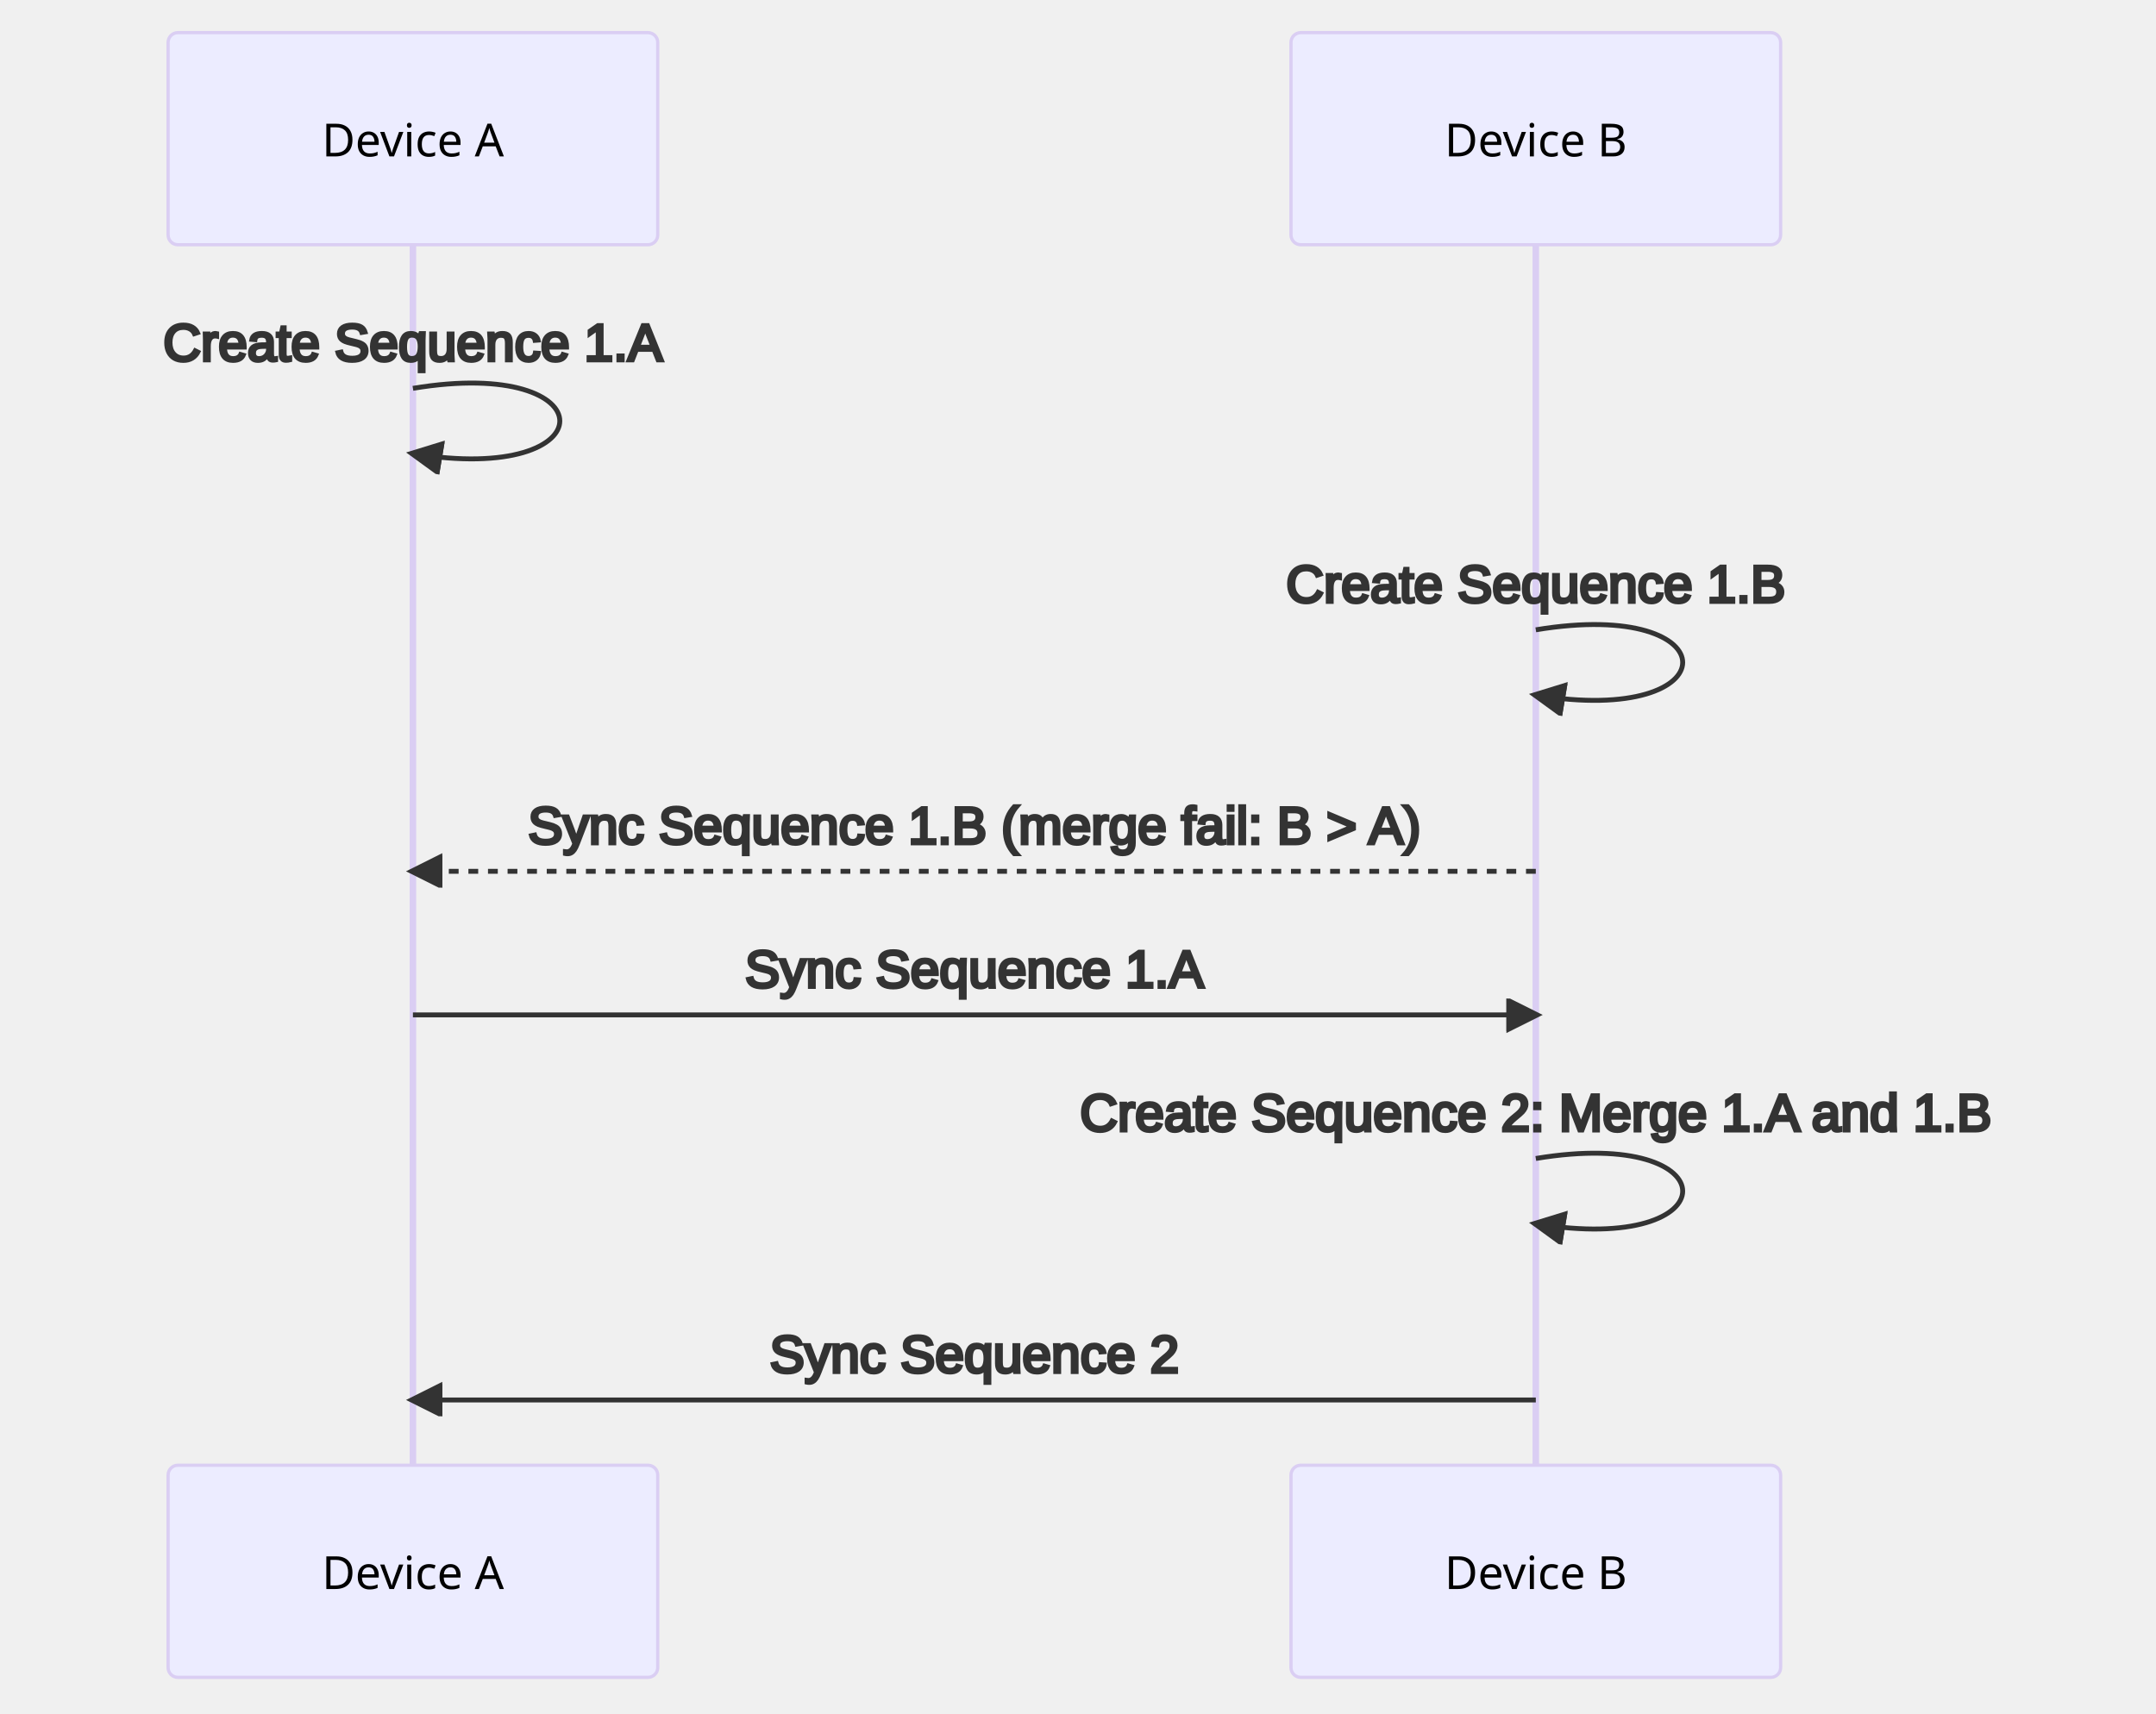
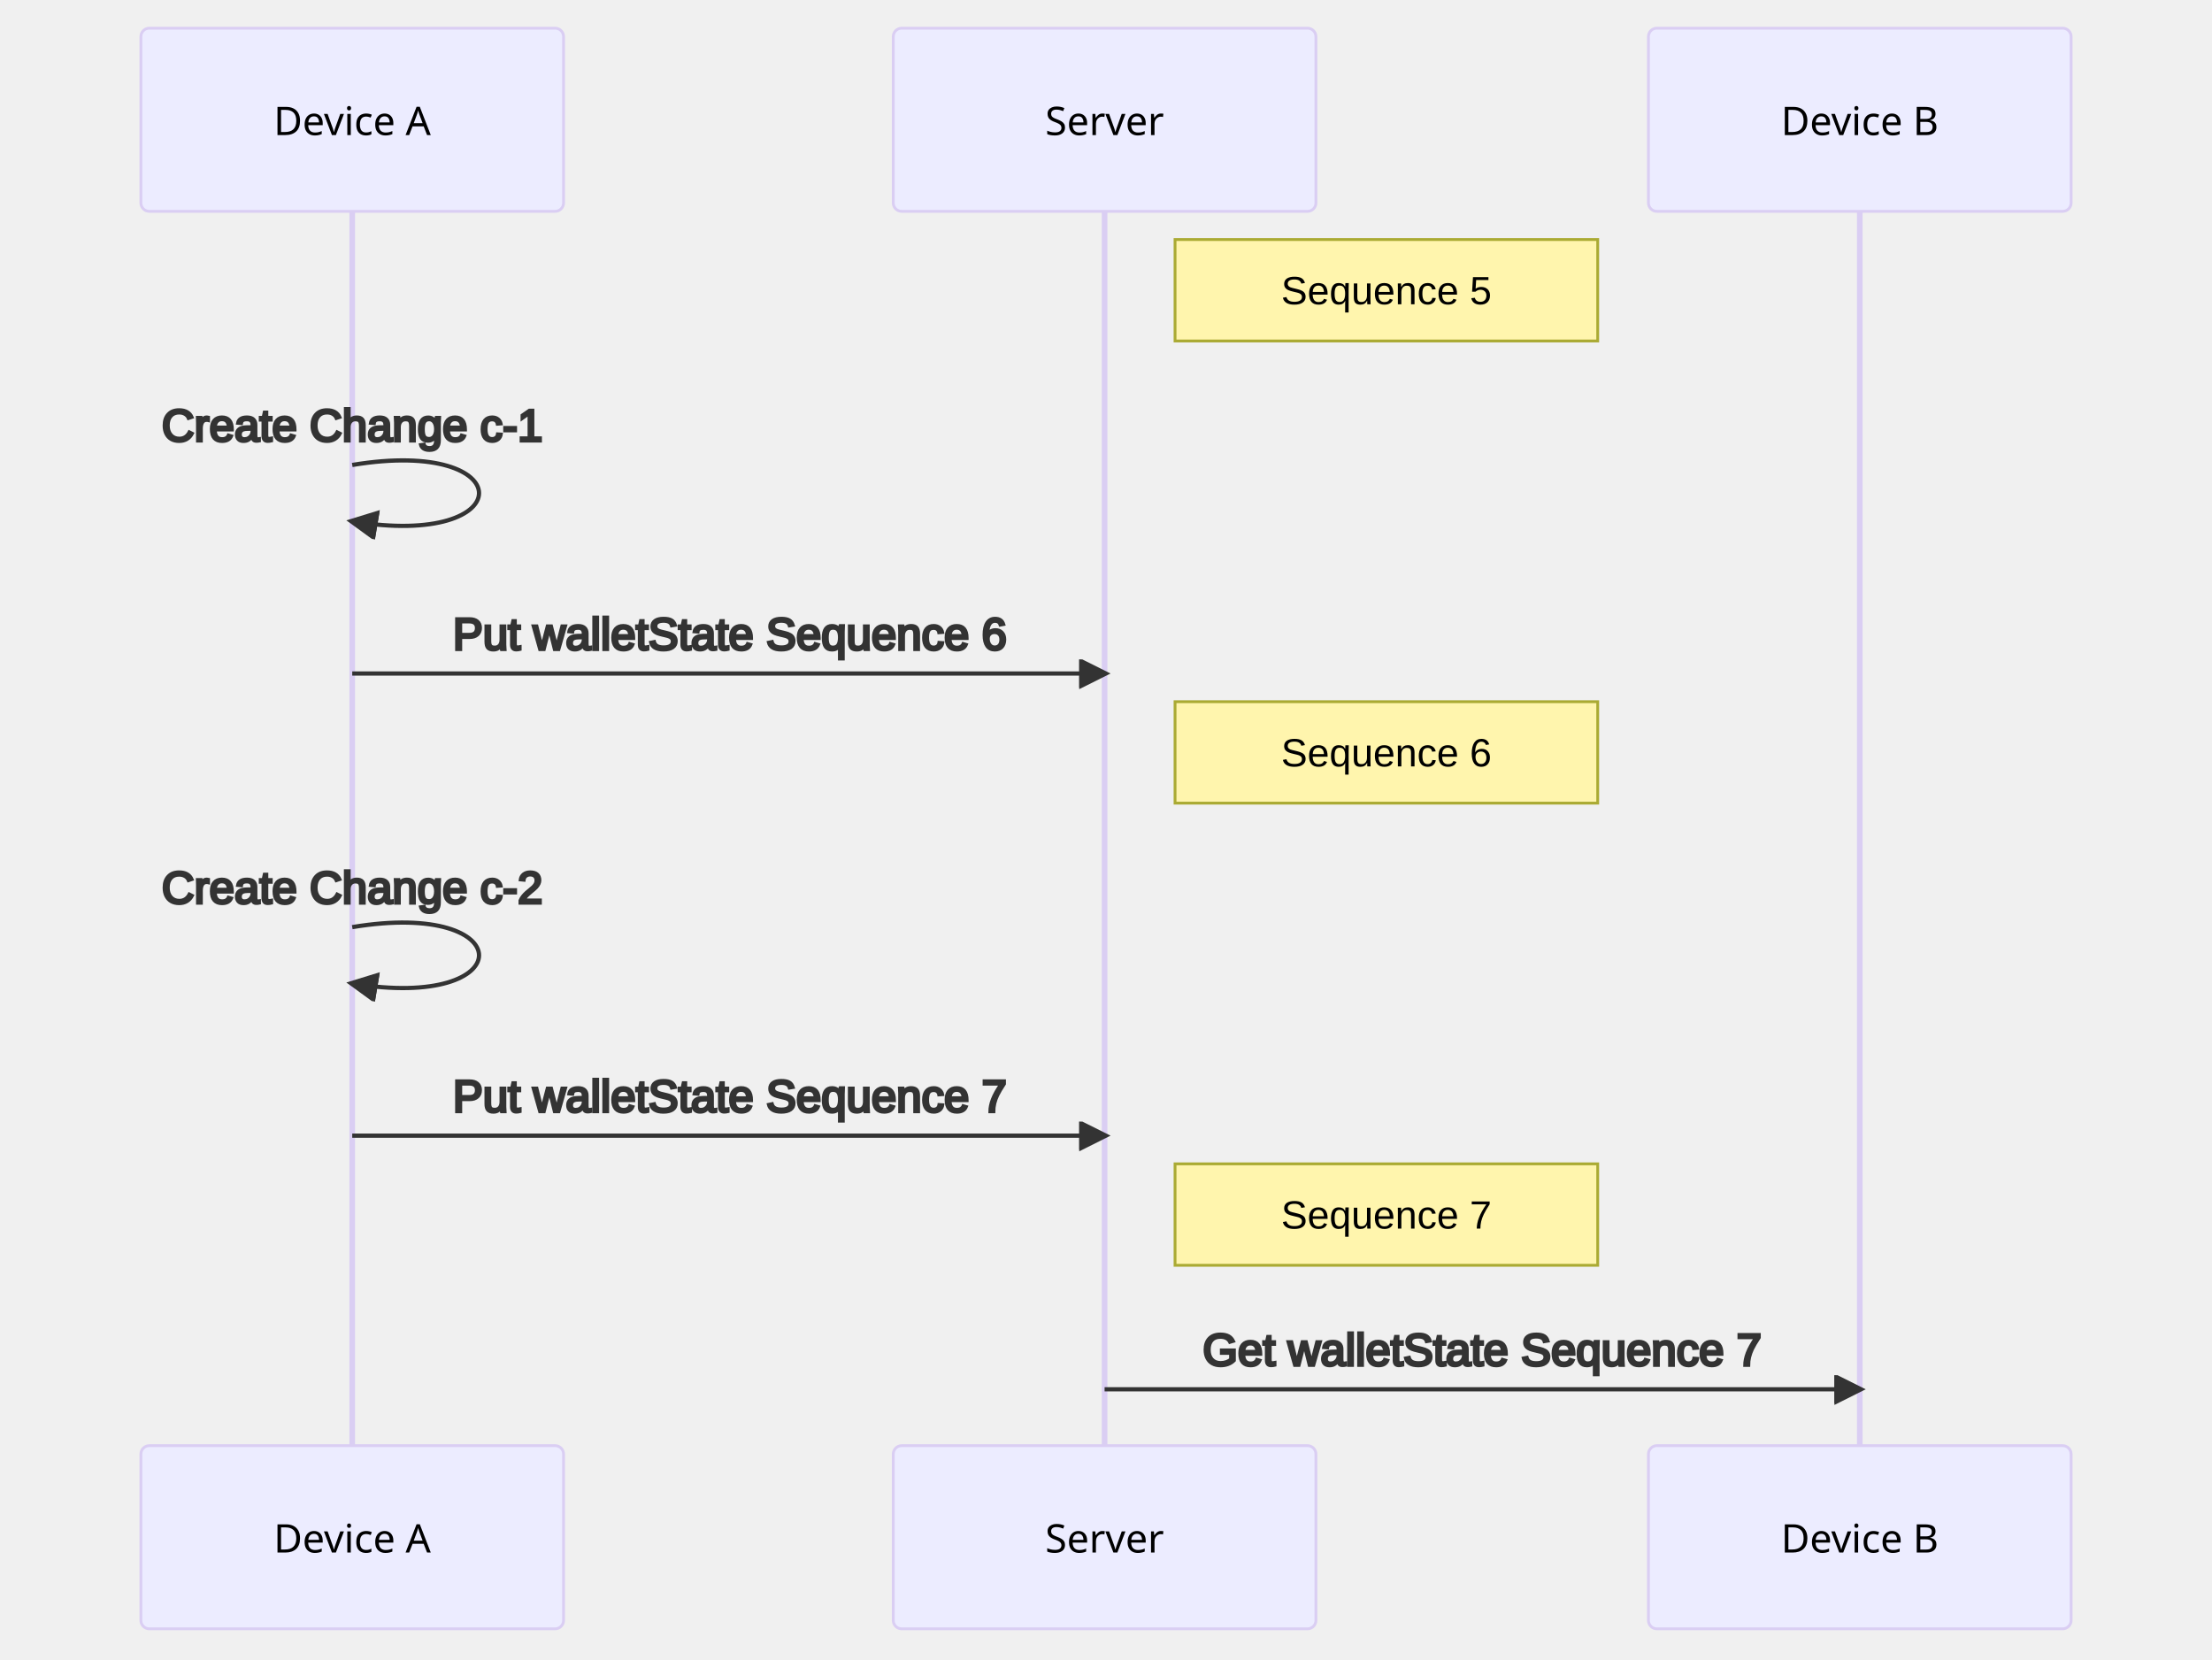
- <svg xmlns="http://www.w3.org/2000/svg" id="mermaid-1637767835706" width="100%" height="525" style="max-width: 660.5px;" viewBox="-51.5 -10 660.5 525">
-   <style>#mermaid-1637767835706 {font-family:"trebuchet ms",verdana,arial,sans-serif;font-size:16px;fill:#333;}#mermaid-1637767835706 .error-icon{fill:#552222;}#mermaid-1637767835706 .error-text{fill:#552222;stroke:#552222;}#mermaid-1637767835706 .edge-thickness-normal{stroke-width:2px;}#mermaid-1637767835706 .edge-thickness-thick{stroke-width:3.5px;}#mermaid-1637767835706 .edge-pattern-solid{stroke-dasharray:0;}#mermaid-1637767835706 .edge-pattern-dashed{stroke-dasharray:3;}#mermaid-1637767835706 .edge-pattern-dotted{stroke-dasharray:2;}#mermaid-1637767835706 .marker{fill:#333333;stroke:#333333;}#mermaid-1637767835706 .marker.cross{stroke:#333333;}#mermaid-1637767835706 svg{font-family:"trebuchet ms",verdana,arial,sans-serif;font-size:16px;}#mermaid-1637767835706 .actor{stroke:hsl(259.626, 59.777%, 87.902%);fill:#ECECFF;}#mermaid-1637767835706 text.actor&gt;tspan{fill:black;stroke:none;}#mermaid-1637767835706 .actor-line{stroke:grey;}#mermaid-1637767835706 .messageLine0{stroke-width:1.5;stroke-dasharray:none;stroke:#333;}#mermaid-1637767835706 .messageLine1{stroke-width:1.5;stroke-dasharray:2,2;stroke:#333;}#mermaid-1637767835706 #arrowhead path{fill:#333;stroke:#333;}#mermaid-1637767835706 .sequenceNumber{fill:white;}#mermaid-1637767835706 #sequencenumber{fill:#333;}#mermaid-1637767835706 #crosshead path{fill:#333;stroke:#333;}#mermaid-1637767835706 .messageText{fill:#333;stroke:#333;}#mermaid-1637767835706 .labelBox{stroke:hsl(259.626, 59.777%, 87.902%);fill:#ECECFF;}#mermaid-1637767835706 .labelText,#mermaid-1637767835706 .labelText&gt;tspan{fill:black;stroke:none;}#mermaid-1637767835706 .loopText,#mermaid-1637767835706 .loopText&gt;tspan{fill:black;stroke:none;}#mermaid-1637767835706 .loopLine{stroke-width:2px;stroke-dasharray:2,2;stroke:hsl(259.626, 59.777%, 87.902%);fill:hsl(259.626, 59.777%, 87.902%);}#mermaid-1637767835706 .note{stroke:#aaaa33;fill:#fff5ad;}#mermaid-1637767835706 .noteText,#mermaid-1637767835706 .noteText&gt;tspan{fill:black;stroke:none;}#mermaid-1637767835706 .activation0{fill:#f4f4f4;stroke:#666;}#mermaid-1637767835706 .activation1{fill:#f4f4f4;stroke:#666;}#mermaid-1637767835706 .activation2{fill:#f4f4f4;stroke:#666;}#mermaid-1637767835706 .actorPopupMenu{position:absolute;}#mermaid-1637767835706 .actorPopupMenuPanel{position:absolute;fill:#ECECFF;box-shadow:0px 8px 16px 0px rgba(0,0,0,0.2);filter:drop-shadow(3px 5px 2px rgb(0 0 0 / 0.4));}#mermaid-1637767835706 .actor-man line{stroke:hsl(259.626, 59.777%, 87.902%);fill:#ECECFF;}#mermaid-1637767835706 .actor-man circle,#mermaid-1637767835706 line{stroke:hsl(259.626, 59.777%, 87.902%);fill:#ECECFF;stroke-width:2px;}#mermaid-1637767835706 :root{--mermaid-font-family:"trebuchet ms",verdana,arial,sans-serif;}</style>
+ <svg xmlns="http://www.w3.org/2000/svg" id="mermaid-1638378949111" width="100%" height="589" style="max-width: 785px;" viewBox="-50 -10 785 589">
+   <style>#mermaid-1638378949111 {font-family:"trebuchet ms",verdana,arial,sans-serif;font-size:16px;fill:#333;}#mermaid-1638378949111 .error-icon{fill:#552222;}#mermaid-1638378949111 .error-text{fill:#552222;stroke:#552222;}#mermaid-1638378949111 .edge-thickness-normal{stroke-width:2px;}#mermaid-1638378949111 .edge-thickness-thick{stroke-width:3.5px;}#mermaid-1638378949111 .edge-pattern-solid{stroke-dasharray:0;}#mermaid-1638378949111 .edge-pattern-dashed{stroke-dasharray:3;}#mermaid-1638378949111 .edge-pattern-dotted{stroke-dasharray:2;}#mermaid-1638378949111 .marker{fill:#333333;stroke:#333333;}#mermaid-1638378949111 .marker.cross{stroke:#333333;}#mermaid-1638378949111 svg{font-family:"trebuchet ms",verdana,arial,sans-serif;font-size:16px;}#mermaid-1638378949111 .actor{stroke:hsl(259.626, 59.777%, 87.902%);fill:#ECECFF;}#mermaid-1638378949111 text.actor&gt;tspan{fill:black;stroke:none;}#mermaid-1638378949111 .actor-line{stroke:grey;}#mermaid-1638378949111 .messageLine0{stroke-width:1.5;stroke-dasharray:none;stroke:#333;}#mermaid-1638378949111 .messageLine1{stroke-width:1.5;stroke-dasharray:2,2;stroke:#333;}#mermaid-1638378949111 #arrowhead path{fill:#333;stroke:#333;}#mermaid-1638378949111 .sequenceNumber{fill:white;}#mermaid-1638378949111 #sequencenumber{fill:#333;}#mermaid-1638378949111 #crosshead path{fill:#333;stroke:#333;}#mermaid-1638378949111 .messageText{fill:#333;stroke:#333;}#mermaid-1638378949111 .labelBox{stroke:hsl(259.626, 59.777%, 87.902%);fill:#ECECFF;}#mermaid-1638378949111 .labelText,#mermaid-1638378949111 .labelText&gt;tspan{fill:black;stroke:none;}#mermaid-1638378949111 .loopText,#mermaid-1638378949111 .loopText&gt;tspan{fill:black;stroke:none;}#mermaid-1638378949111 .loopLine{stroke-width:2px;stroke-dasharray:2,2;stroke:hsl(259.626, 59.777%, 87.902%);fill:hsl(259.626, 59.777%, 87.902%);}#mermaid-1638378949111 .note{stroke:#aaaa33;fill:#fff5ad;}#mermaid-1638378949111 .noteText,#mermaid-1638378949111 .noteText&gt;tspan{fill:black;stroke:none;}#mermaid-1638378949111 .activation0{fill:#f4f4f4;stroke:#666;}#mermaid-1638378949111 .activation1{fill:#f4f4f4;stroke:#666;}#mermaid-1638378949111 .activation2{fill:#f4f4f4;stroke:#666;}#mermaid-1638378949111 .actorPopupMenu{position:absolute;}#mermaid-1638378949111 .actorPopupMenuPanel{position:absolute;fill:#ECECFF;box-shadow:0px 8px 16px 0px rgba(0,0,0,0.2);filter:drop-shadow(3px 5px 2px rgb(0 0 0 / 0.4));}#mermaid-1638378949111 .actor-man line{stroke:hsl(259.626, 59.777%, 87.902%);fill:#ECECFF;}#mermaid-1638378949111 .actor-man circle,#mermaid-1638378949111 line{stroke:hsl(259.626, 59.777%, 87.902%);fill:#ECECFF;stroke-width:2px;}#mermaid-1638378949111 :root{--mermaid-font-family:"trebuchet ms",verdana,arial,sans-serif;}</style>
  <g />
  <defs>
    <symbol id="computer" width="24" height="24">
      <path transform="scale(.5)" d="M2 2v13h20v-13h-20zm18 11h-16v-9h16v9zm-10.228 6l.466-1h3.524l.467 1h-4.457zm14.228 3h-24l2-6h2.104l-1.33 4h18.45l-1.297-4h2.073l2 6zm-5-10h-14v-7h14v7z" />
    </symbol>
  </defs>
  <defs>
    <symbol id="database" fill-rule="evenodd" clip-rule="evenodd">
      <path transform="scale(.5)" d="M12.258.001l.256.004.255.005.253.008.251.01.249.012.247.015.246.016.242.019.241.02.239.023.236.024.233.027.231.028.229.031.225.032.223.034.22.036.217.038.214.04.211.041.208.043.205.045.201.046.198.048.194.05.191.051.187.053.183.054.18.056.175.057.172.059.168.06.163.061.16.063.155.064.15.066.074.033.073.033.071.034.07.034.069.035.068.035.067.035.066.035.064.036.064.036.062.036.06.036.06.037.058.037.058.037.055.038.055.038.053.038.052.038.051.039.05.039.048.039.047.039.045.04.044.04.043.04.041.04.04.041.039.041.037.041.036.041.034.041.033.042.032.042.03.042.029.042.027.042.026.043.024.043.023.043.021.043.02.043.018.044.017.043.015.044.013.044.012.044.011.045.009.044.007.045.006.045.004.045.002.045.001.045v17l-.001.045-.002.045-.004.045-.006.045-.007.045-.009.044-.011.045-.012.044-.013.044-.015.044-.017.043-.018.044-.02.043-.021.043-.023.043-.024.043-.026.043-.027.042-.029.042-.03.042-.032.042-.033.042-.034.041-.036.041-.037.041-.039.041-.04.041-.041.04-.043.04-.044.04-.045.04-.047.039-.048.039-.05.039-.051.039-.052.038-.053.038-.055.038-.055.038-.058.037-.058.037-.06.037-.06.036-.062.036-.064.036-.064.036-.066.035-.067.035-.068.035-.069.035-.07.034-.071.034-.073.033-.074.033-.15.066-.155.064-.16.063-.163.061-.168.06-.172.059-.175.057-.18.056-.183.054-.187.053-.191.051-.194.05-.198.048-.201.046-.205.045-.208.043-.211.041-.214.04-.217.038-.22.036-.223.034-.225.032-.229.031-.231.028-.233.027-.236.024-.239.023-.241.02-.242.019-.246.016-.247.015-.249.012-.251.01-.253.008-.255.005-.256.004-.258.001-.258-.001-.256-.004-.255-.005-.253-.008-.251-.01-.249-.012-.247-.015-.245-.016-.243-.019-.241-.02-.238-.023-.236-.024-.234-.027-.231-.028-.228-.031-.226-.032-.223-.034-.22-.036-.217-.038-.214-.04-.211-.041-.208-.043-.204-.045-.201-.046-.198-.048-.195-.05-.19-.051-.187-.053-.184-.054-.179-.056-.176-.057-.172-.059-.167-.06-.164-.061-.159-.063-.155-.064-.151-.066-.074-.033-.072-.033-.072-.034-.07-.034-.069-.035-.068-.035-.067-.035-.066-.035-.064-.036-.063-.036-.062-.036-.061-.036-.06-.037-.058-.037-.057-.037-.056-.038-.055-.038-.053-.038-.052-.038-.051-.039-.049-.039-.049-.039-.046-.039-.046-.04-.044-.04-.043-.04-.041-.04-.04-.041-.039-.041-.037-.041-.036-.041-.034-.041-.033-.042-.032-.042-.03-.042-.029-.042-.027-.042-.026-.043-.024-.043-.023-.043-.021-.043-.02-.043-.018-.044-.017-.043-.015-.044-.013-.044-.012-.044-.011-.045-.009-.044-.007-.045-.006-.045-.004-.045-.002-.045-.001-.045v-17l.001-.045.002-.045.004-.045.006-.045.007-.045.009-.044.011-.045.012-.044.013-.044.015-.044.017-.043.018-.044.02-.043.021-.043.023-.043.024-.043.026-.043.027-.042.029-.042.03-.042.032-.042.033-.042.034-.041.036-.041.037-.041.039-.041.04-.041.041-.04.043-.04.044-.04.046-.04.046-.039.049-.039.049-.039.051-.039.052-.038.053-.038.055-.038.056-.038.057-.037.058-.037.06-.037.061-.036.062-.036.063-.036.064-.036.066-.035.067-.035.068-.035.069-.035.07-.034.072-.034.072-.033.074-.033.151-.066.155-.064.159-.063.164-.061.167-.06.172-.059.176-.057.179-.056.184-.054.187-.053.19-.051.195-.05.198-.048.201-.046.204-.045.208-.043.211-.041.214-.04.217-.038.22-.036.223-.034.226-.032.228-.031.231-.028.234-.027.236-.024.238-.023.241-.02.243-.019.245-.016.247-.015.249-.012.251-.01.253-.008.255-.005.256-.004.258-.001.258.001zm-9.258 20.499v.01l.001.021.003.021.004.022.005.021.006.022.007.022.009.023.01.022.011.023.012.023.013.023.015.023.016.024.017.023.018.024.019.024.021.024.022.025.023.024.024.025.052.049.056.05.061.051.066.051.07.051.075.051.079.052.084.052.088.052.092.052.097.052.102.051.105.052.11.052.114.051.119.051.123.051.127.05.131.05.135.05.139.048.144.049.147.047.152.047.155.047.16.045.163.045.167.043.171.043.176.041.178.041.183.039.187.039.19.037.194.035.197.035.202.033.204.031.209.03.212.029.216.027.219.025.222.024.226.021.23.02.233.018.236.016.24.015.243.012.246.01.249.008.253.005.256.004.259.001.26-.001.257-.004.254-.005.25-.008.247-.011.244-.012.241-.014.237-.016.233-.018.231-.021.226-.021.224-.024.22-.026.216-.027.212-.028.21-.031.205-.031.202-.034.198-.034.194-.036.191-.037.187-.039.183-.04.179-.04.175-.042.172-.043.168-.044.163-.045.16-.046.155-.046.152-.047.148-.048.143-.049.139-.049.136-.05.131-.05.126-.05.123-.051.118-.052.114-.051.11-.052.106-.052.101-.052.096-.052.092-.052.088-.053.083-.051.079-.052.074-.052.07-.051.065-.051.06-.051.056-.05.051-.05.023-.024.023-.025.021-.024.02-.024.019-.024.018-.024.017-.024.015-.023.014-.024.013-.023.012-.023.01-.023.01-.022.008-.022.006-.022.006-.022.004-.022.004-.021.001-.021.001-.021v-4.127l-.077.055-.08.053-.083.054-.085.053-.087.052-.09.052-.093.051-.095.05-.097.05-.1.049-.102.049-.105.048-.106.047-.109.047-.111.046-.114.045-.115.045-.118.044-.12.043-.122.042-.124.042-.126.041-.128.04-.13.04-.132.038-.134.038-.135.037-.138.037-.139.035-.142.035-.143.034-.144.033-.147.032-.148.031-.15.03-.151.03-.153.029-.154.027-.156.027-.158.026-.159.025-.161.024-.162.023-.163.022-.165.021-.166.02-.167.019-.169.018-.169.017-.171.016-.173.015-.173.014-.175.013-.175.012-.177.011-.178.01-.179.008-.179.008-.181.006-.182.005-.182.004-.184.003-.184.002h-.37l-.184-.002-.184-.003-.182-.004-.182-.005-.181-.006-.179-.008-.179-.008-.178-.01-.176-.011-.176-.012-.175-.013-.173-.014-.172-.015-.171-.016-.17-.017-.169-.018-.167-.019-.166-.02-.165-.021-.163-.022-.162-.023-.161-.024-.159-.025-.157-.026-.156-.027-.155-.027-.153-.029-.151-.03-.15-.03-.148-.031-.146-.032-.145-.033-.143-.034-.141-.035-.14-.035-.137-.037-.136-.037-.134-.038-.132-.038-.13-.04-.128-.04-.126-.041-.124-.042-.122-.042-.12-.044-.117-.043-.116-.045-.113-.045-.112-.046-.109-.047-.106-.047-.105-.048-.102-.049-.1-.049-.097-.05-.095-.05-.093-.052-.09-.051-.087-.052-.085-.053-.083-.054-.08-.054-.077-.054v4.127zm0-5.654v.011l.001.021.003.021.004.021.005.022.006.022.007.022.009.022.01.022.011.023.012.023.013.023.015.024.016.023.017.024.018.024.019.024.021.024.022.024.023.025.024.024.052.05.056.05.061.05.066.051.07.051.075.052.079.051.084.052.088.052.092.052.097.052.102.052.105.052.11.051.114.051.119.052.123.05.127.051.131.05.135.049.139.049.144.048.147.048.152.047.155.046.16.045.163.045.167.044.171.042.176.042.178.04.183.04.187.038.19.037.194.036.197.034.202.033.204.032.209.03.212.028.216.027.219.025.222.024.226.022.23.02.233.018.236.016.24.014.243.012.246.01.249.008.253.006.256.003.259.001.26-.001.257-.003.254-.006.25-.008.247-.01.244-.012.241-.015.237-.016.233-.018.231-.02.226-.022.224-.024.22-.025.216-.027.212-.029.21-.03.205-.032.202-.033.198-.035.194-.036.191-.037.187-.039.183-.039.179-.041.175-.042.172-.043.168-.044.163-.045.16-.045.155-.047.152-.047.148-.048.143-.048.139-.05.136-.049.131-.05.126-.051.123-.051.118-.051.114-.052.11-.052.106-.052.101-.052.096-.052.092-.052.088-.052.083-.052.079-.052.074-.051.07-.052.065-.051.06-.05.056-.051.051-.049.023-.025.023-.024.021-.025.02-.024.019-.024.018-.024.017-.024.015-.023.014-.023.013-.024.012-.022.01-.023.01-.023.008-.022.006-.022.006-.022.004-.021.004-.022.001-.021.001-.021v-4.139l-.077.054-.08.054-.083.054-.085.052-.087.053-.09.051-.093.051-.095.051-.097.05-.1.049-.102.049-.105.048-.106.047-.109.047-.111.046-.114.045-.115.044-.118.044-.12.044-.122.042-.124.042-.126.041-.128.04-.13.039-.132.039-.134.038-.135.037-.138.036-.139.036-.142.035-.143.033-.144.033-.147.033-.148.031-.15.03-.151.03-.153.028-.154.028-.156.027-.158.026-.159.025-.161.024-.162.023-.163.022-.165.021-.166.02-.167.019-.169.018-.169.017-.171.016-.173.015-.173.014-.175.013-.175.012-.177.011-.178.009-.179.009-.179.007-.181.007-.182.005-.182.004-.184.003-.184.002h-.37l-.184-.002-.184-.003-.182-.004-.182-.005-.181-.007-.179-.007-.179-.009-.178-.009-.176-.011-.176-.012-.175-.013-.173-.014-.172-.015-.171-.016-.17-.017-.169-.018-.167-.019-.166-.02-.165-.021-.163-.022-.162-.023-.161-.024-.159-.025-.157-.026-.156-.027-.155-.028-.153-.028-.151-.03-.15-.03-.148-.031-.146-.033-.145-.033-.143-.033-.141-.035-.14-.036-.137-.036-.136-.037-.134-.038-.132-.039-.13-.039-.128-.04-.126-.041-.124-.042-.122-.043-.12-.043-.117-.044-.116-.044-.113-.046-.112-.046-.109-.046-.106-.047-.105-.048-.102-.049-.1-.049-.097-.05-.095-.051-.093-.051-.09-.051-.087-.053-.085-.052-.083-.054-.08-.054-.077-.054v4.139zm0-5.666v.011l.001.02.003.022.004.021.005.022.006.021.007.022.009.023.01.022.011.023.012.023.013.023.015.023.016.024.017.024.018.023.019.024.021.025.022.024.023.024.024.025.052.05.056.05.061.05.066.051.07.051.075.052.079.051.084.052.088.052.092.052.097.052.102.052.105.051.11.052.114.051.119.051.123.051.127.05.131.05.135.05.139.049.144.048.147.048.152.047.155.046.16.045.163.045.167.043.171.043.176.042.178.04.183.04.187.038.19.037.194.036.197.034.202.033.204.032.209.03.212.028.216.027.219.025.222.024.226.021.23.02.233.018.236.017.24.014.243.012.246.01.249.008.253.006.256.003.259.001.26-.001.257-.003.254-.006.25-.008.247-.01.244-.013.241-.014.237-.016.233-.018.231-.02.226-.022.224-.024.22-.025.216-.027.212-.029.21-.03.205-.032.202-.033.198-.035.194-.036.191-.037.187-.039.183-.039.179-.041.175-.042.172-.043.168-.044.163-.045.16-.045.155-.047.152-.047.148-.048.143-.049.139-.049.136-.049.131-.051.126-.05.123-.051.118-.052.114-.051.11-.052.106-.052.101-.052.096-.052.092-.052.088-.052.083-.052.079-.052.074-.052.07-.051.065-.051.06-.051.056-.05.051-.049.023-.025.023-.025.021-.024.02-.024.019-.024.018-.024.017-.024.015-.023.014-.024.013-.023.012-.023.01-.022.01-.023.008-.022.006-.022.006-.022.004-.022.004-.021.001-.021.001-.021v-4.153l-.077.054-.08.054-.083.053-.085.053-.087.053-.09.051-.093.051-.095.051-.097.05-.1.049-.102.048-.105.048-.106.048-.109.046-.111.046-.114.046-.115.044-.118.044-.12.043-.122.043-.124.042-.126.041-.128.04-.13.039-.132.039-.134.038-.135.037-.138.036-.139.036-.142.034-.143.034-.144.033-.147.032-.148.032-.15.03-.151.03-.153.028-.154.028-.156.027-.158.026-.159.024-.161.024-.162.023-.163.023-.165.021-.166.02-.167.019-.169.018-.169.017-.171.016-.173.015-.173.014-.175.013-.175.012-.177.01-.178.01-.179.009-.179.007-.181.006-.182.006-.182.004-.184.003-.184.001-.185.001-.185-.001-.184-.001-.184-.003-.182-.004-.182-.006-.181-.006-.179-.007-.179-.009-.178-.01-.176-.01-.176-.012-.175-.013-.173-.014-.172-.015-.171-.016-.17-.017-.169-.018-.167-.019-.166-.02-.165-.021-.163-.023-.162-.023-.161-.024-.159-.024-.157-.026-.156-.027-.155-.028-.153-.028-.151-.03-.15-.03-.148-.032-.146-.032-.145-.033-.143-.034-.141-.034-.14-.036-.137-.036-.136-.037-.134-.038-.132-.039-.13-.039-.128-.041-.126-.041-.124-.041-.122-.043-.12-.043-.117-.044-.116-.044-.113-.046-.112-.046-.109-.046-.106-.048-.105-.048-.102-.048-.1-.05-.097-.049-.095-.051-.093-.051-.09-.052-.087-.052-.085-.053-.083-.053-.08-.054-.077-.054v4.153zm8.74-8.179l-.257.004-.254.005-.25.008-.247.011-.244.012-.241.014-.237.016-.233.018-.231.021-.226.022-.224.023-.22.026-.216.027-.212.028-.21.031-.205.032-.202.033-.198.034-.194.036-.191.038-.187.038-.183.04-.179.041-.175.042-.172.043-.168.043-.163.045-.16.046-.155.046-.152.048-.148.048-.143.048-.139.049-.136.05-.131.05-.126.051-.123.051-.118.051-.114.052-.11.052-.106.052-.101.052-.096.052-.092.052-.088.052-.083.052-.079.052-.074.051-.07.052-.065.051-.06.05-.056.05-.051.05-.023.025-.023.024-.021.024-.02.025-.019.024-.018.024-.017.023-.015.024-.014.023-.013.023-.012.023-.01.023-.01.022-.008.022-.006.023-.006.021-.004.022-.004.021-.001.021-.001.021.001.021.001.021.004.021.004.022.006.021.006.023.008.022.01.022.01.023.012.023.013.023.014.023.015.024.017.023.018.024.019.024.02.025.021.024.023.024.023.025.051.05.056.05.06.05.065.051.07.052.074.051.079.052.083.052.088.052.092.052.096.052.101.052.106.052.11.052.114.052.118.051.123.051.126.051.131.05.136.05.139.049.143.048.148.048.152.048.155.046.16.046.163.045.168.043.172.043.175.042.179.041.183.04.187.038.191.038.194.036.198.034.202.033.205.032.21.031.212.028.216.027.22.026.224.023.226.022.231.021.233.018.237.016.241.014.244.012.247.011.25.008.254.005.257.004.26.001.26-.001.257-.004.254-.005.25-.008.247-.011.244-.012.241-.014.237-.016.233-.018.231-.021.226-.022.224-.023.22-.026.216-.027.212-.028.21-.031.205-.032.202-.033.198-.034.194-.036.191-.038.187-.038.183-.04.179-.041.175-.042.172-.043.168-.043.163-.045.16-.046.155-.046.152-.048.148-.048.143-.048.139-.049.136-.05.131-.05.126-.051.123-.051.118-.051.114-.052.11-.052.106-.052.101-.052.096-.052.092-.052.088-.052.083-.052.079-.052.074-.051.07-.052.065-.051.06-.05.056-.05.051-.05.023-.025.023-.024.021-.024.02-.025.019-.024.018-.024.017-.023.015-.024.014-.023.013-.023.012-.023.01-.023.01-.022.008-.022.006-.023.006-.021.004-.022.004-.021.001-.021.001-.021-.001-.021-.001-.021-.004-.021-.004-.022-.006-.021-.006-.023-.008-.022-.01-.022-.01-.023-.012-.023-.013-.023-.014-.023-.015-.024-.017-.023-.018-.024-.019-.024-.02-.025-.021-.024-.023-.024-.023-.025-.051-.05-.056-.05-.06-.05-.065-.051-.07-.052-.074-.051-.079-.052-.083-.052-.088-.052-.092-.052-.096-.052-.101-.052-.106-.052-.11-.052-.114-.052-.118-.051-.123-.051-.126-.051-.131-.05-.136-.05-.139-.049-.143-.048-.148-.048-.152-.048-.155-.046-.16-.046-.163-.045-.168-.043-.172-.043-.175-.042-.179-.041-.183-.04-.187-.038-.191-.038-.194-.036-.198-.034-.202-.033-.205-.032-.21-.031-.212-.028-.216-.027-.22-.026-.224-.023-.226-.022-.231-.021-.233-.018-.237-.016-.241-.014-.244-.012-.247-.011-.25-.008-.254-.005-.257-.004-.26-.001-.26.001z" />
    </symbol>
  </defs>
  <defs>
    <symbol id="clock" width="24" height="24">
      <path transform="scale(.5)" d="M12 2c5.514 0 10 4.486 10 10s-4.486 10-10 10-10-4.486-10-10 4.486-10 10-10zm0-2c-6.627 0-12 5.373-12 12s5.373 12 12 12 12-5.373 12-12-5.373-12-12-12zm5.848 12.459c.202.038.202.333.001.372-1.907.361-6.045 1.111-6.547 1.111-.719 0-1.301-.582-1.301-1.301 0-.512.77-5.447 1.125-7.445.034-.192.312-.181.343.014l.985 6.238 5.394 1.011z" />
    </symbol>
  </defs>
  <g>
-     <line id="actor0" x1="75" y1="5" x2="75" y2="459" class="200" stroke-width="0.5px" stroke="#999" />
+     <line id="actor0" x1="75" y1="5" x2="75" y2="523" class="200" stroke-width="0.5px" stroke="#999" />
    <g id="root-0">
      <rect x="0" y="0" fill="#eaeaea" stroke="#666" width="150" height="65" rx="3" ry="3" class="actor" />
      <text x="75" y="32.5" dominant-baseline="central" alignment-baseline="central" class="actor" style="text-anchor: middle; font-size: 14px; font-weight: 400; font-family: Open-Sans, sans-serif;">
        <tspan x="75" dy="0">Device A</tspan>
      </text>
    </g>
  </g>
  <g>
-     <line id="actor1" x1="419" y1="5" x2="419" y2="459" class="200" stroke-width="0.5px" stroke="#999" />
+     <line id="actor1" x1="342" y1="5" x2="342" y2="523" class="200" stroke-width="0.5px" stroke="#999" />
    <g id="root-1">
-       <rect x="344" y="0" fill="#eaeaea" stroke="#666" width="150" height="65" rx="3" ry="3" class="actor" />
-       <text x="419" y="32.5" dominant-baseline="central" alignment-baseline="central" class="actor" style="text-anchor: middle; font-size: 14px; font-weight: 400; font-family: Open-Sans, sans-serif;">
-         <tspan x="419" dy="0">Device B</tspan>
+       <rect x="267" y="0" fill="#eaeaea" stroke="#666" width="150" height="65" rx="3" ry="3" class="actor" />
+       <text x="342" y="32.5" dominant-baseline="central" alignment-baseline="central" class="actor" style="text-anchor: middle; font-size: 14px; font-weight: 400; font-family: Open-Sans, sans-serif;">
+         <tspan x="342" dy="0">Server</tspan>
+       </text>
+     </g>
+   </g>
+   <g>
+     <line id="actor2" x1="610" y1="5" x2="610" y2="523" class="200" stroke-width="0.5px" stroke="#999" />
+     <g id="root-2">
+       <rect x="535" y="0" fill="#eaeaea" stroke="#666" width="150" height="65" rx="3" ry="3" class="actor" />
+       <text x="610" y="32.5" dominant-baseline="central" alignment-baseline="central" class="actor" style="text-anchor: middle; font-size: 14px; font-weight: 400; font-family: Open-Sans, sans-serif;">
+         <tspan x="610" dy="0">Device B</tspan>
      </text>
    </g>
  </g>
  <defs>
    <marker id="arrowhead" refX="9" refY="5" markerUnits="userSpaceOnUse" markerWidth="12" markerHeight="12" orient="auto">
      <path d="M 0 0 L 10 5 L 0 10 z" />
    </marker>
  </defs>
  <defs>
    <marker id="crosshead" markerWidth="15" markerHeight="8" orient="auto" refX="16" refY="4">
      <path fill="black" stroke="#000000" stroke-width="1px" d="M 9,2 V 6 L16,4 Z" style="stroke-dasharray: 0, 0;" />
      <path fill="none" stroke="#000000" stroke-width="1px" d="M 0,1 L 6,7 M 6,1 L 0,7" style="stroke-dasharray: 0, 0;" />
    </marker>
  </defs>
  <defs>
    <marker id="filled-head" refX="18" refY="7" markerWidth="20" markerHeight="28" orient="auto">
      <path d="M 18,7 L9,13 L14,7 L9,1 Z" />
    </marker>
  </defs>
  <defs>
    <marker id="sequencenumber" refX="15" refY="15" markerWidth="60" markerHeight="40" orient="auto">
      <circle cx="15" cy="15" r="6" />
    </marker>
  </defs>
-   <text x="75" y="80" text-anchor="middle" dominant-baseline="middle" alignment-baseline="middle" class="messageText" dy="1em" style="font-family: &quot;trebuchet ms&quot;, verdana, arial, sans-serif; font-size: 16px; font-weight: 400;">Create Sequence 1.A</text>
-   <path d="M 75,109 C 135,99 135,139 75,129" class="messageLine0" stroke-width="2" stroke="none" marker-end="url(#arrowhead)" style="fill: none;" />
-   <text x="419" y="154" text-anchor="middle" dominant-baseline="middle" alignment-baseline="middle" class="messageText" dy="1em" style="font-family: &quot;trebuchet ms&quot;, verdana, arial, sans-serif; font-size: 16px; font-weight: 400;">Create Sequence 1.B</text>
-   <path d="M 419,183 C 479,173 479,213 419,203" class="messageLine0" stroke-width="2" stroke="none" marker-end="url(#arrowhead)" style="fill: none;" />
-   <text x="247" y="228" text-anchor="middle" dominant-baseline="middle" alignment-baseline="middle" class="messageText" dy="1em" style="font-family: &quot;trebuchet ms&quot;, verdana, arial, sans-serif; font-size: 16px; font-weight: 400;">Sync Sequence 1.B (merge fail: B &gt; A)</text>
-   <line x1="419" y1="257" x2="75" y2="257" class="messageLine1" stroke-width="2" stroke="none" marker-end="url(#arrowhead)" style="stroke-dasharray: 3, 3; fill: none;" />
-   <text x="247" y="272" text-anchor="middle" dominant-baseline="middle" alignment-baseline="middle" class="messageText" dy="1em" style="font-family: &quot;trebuchet ms&quot;, verdana, arial, sans-serif; font-size: 16px; font-weight: 400;">Sync Sequence 1.A</text>
-   <line x1="75" y1="301" x2="419" y2="301" class="messageLine0" stroke-width="2" stroke="none" marker-end="url(#arrowhead)" style="fill: none;" />
-   <text x="419" y="316" text-anchor="middle" dominant-baseline="middle" alignment-baseline="middle" class="messageText" dy="1em" style="font-family: &quot;trebuchet ms&quot;, verdana, arial, sans-serif; font-size: 16px; font-weight: 400;">Create Sequence 2: Merge 1.A and 1.B</text>
-   <path d="M 419,345 C 479,335 479,375 419,365" class="messageLine0" stroke-width="2" stroke="none" marker-end="url(#arrowhead)" style="fill: none;" />
-   <text x="247" y="390" text-anchor="middle" dominant-baseline="middle" alignment-baseline="middle" class="messageText" dy="1em" style="font-family: &quot;trebuchet ms&quot;, verdana, arial, sans-serif; font-size: 16px; font-weight: 400;">Sync Sequence 2</text>
-   <line x1="419" y1="419" x2="75" y2="419" class="messageLine0" stroke-width="2" stroke="none" marker-end="url(#arrowhead)" style="fill: none;" />
  <g>
-     <rect x="0" y="439" fill="#eaeaea" stroke="#666" width="150" height="65" rx="3" ry="3" class="actor" />
-     <text x="75" y="471.5" dominant-baseline="central" alignment-baseline="central" class="actor" style="text-anchor: middle; font-size: 14px; font-weight: 400; font-family: Open-Sans, sans-serif;">
+     <rect x="367" y="75" fill="#EDF2AE" stroke="#666" width="150" height="36" rx="0" ry="0" class="note" />
+     <text x="442" y="80" text-anchor="middle" dominant-baseline="middle" alignment-baseline="middle" class="noteText" dy="1em" style="font-family: &quot;trebuchet ms&quot;, verdana, arial, sans-serif; font-size: 14px; font-weight: 400;">
+       <tspan x="442">Sequence 5</tspan>
+     </text>
+   </g>
+   <text x="75" y="126" text-anchor="middle" dominant-baseline="middle" alignment-baseline="middle" class="messageText" dy="1em" style="font-family: &quot;trebuchet ms&quot;, verdana, arial, sans-serif; font-size: 16px; font-weight: 400;">Create Change c-1</text>
+   <path d="M 75,155 C 135,145 135,185 75,175" class="messageLine0" stroke-width="2" stroke="none" marker-end="url(#arrowhead)" style="fill: none;" />
+   <text x="209" y="200" text-anchor="middle" dominant-baseline="middle" alignment-baseline="middle" class="messageText" dy="1em" style="font-family: &quot;trebuchet ms&quot;, verdana, arial, sans-serif; font-size: 16px; font-weight: 400;">Put walletState Sequence 6</text>
+   <line x1="75" y1="229" x2="342" y2="229" class="messageLine0" stroke-width="2" stroke="none" marker-end="url(#arrowhead)" style="fill: none;" />
+   <g>
+     <rect x="367" y="239" fill="#EDF2AE" stroke="#666" width="150" height="36" rx="0" ry="0" class="note" />
+     <text x="442" y="244" text-anchor="middle" dominant-baseline="middle" alignment-baseline="middle" class="noteText" dy="1em" style="font-family: &quot;trebuchet ms&quot;, verdana, arial, sans-serif; font-size: 14px; font-weight: 400;">
+       <tspan x="442">Sequence 6</tspan>
+     </text>
+   </g>
+   <text x="75" y="290" text-anchor="middle" dominant-baseline="middle" alignment-baseline="middle" class="messageText" dy="1em" style="font-family: &quot;trebuchet ms&quot;, verdana, arial, sans-serif; font-size: 16px; font-weight: 400;">Create Change c-2</text>
+   <path d="M 75,319 C 135,309 135,349 75,339" class="messageLine0" stroke-width="2" stroke="none" marker-end="url(#arrowhead)" style="fill: none;" />
+   <text x="209" y="364" text-anchor="middle" dominant-baseline="middle" alignment-baseline="middle" class="messageText" dy="1em" style="font-family: &quot;trebuchet ms&quot;, verdana, arial, sans-serif; font-size: 16px; font-weight: 400;">Put walletState Sequence 7</text>
+   <line x1="75" y1="393" x2="342" y2="393" class="messageLine0" stroke-width="2" stroke="none" marker-end="url(#arrowhead)" style="fill: none;" />
+   <g>
+     <rect x="367" y="403" fill="#EDF2AE" stroke="#666" width="150" height="36" rx="0" ry="0" class="note" />
+     <text x="442" y="408" text-anchor="middle" dominant-baseline="middle" alignment-baseline="middle" class="noteText" dy="1em" style="font-family: &quot;trebuchet ms&quot;, verdana, arial, sans-serif; font-size: 14px; font-weight: 400;">
+       <tspan x="442">Sequence 7</tspan>
+     </text>
+   </g>
+   <text x="476" y="454" text-anchor="middle" dominant-baseline="middle" alignment-baseline="middle" class="messageText" dy="1em" style="font-family: &quot;trebuchet ms&quot;, verdana, arial, sans-serif; font-size: 16px; font-weight: 400;">Get walletState Sequence 7</text>
+   <line x1="342" y1="483" x2="610" y2="483" class="messageLine0" stroke-width="2" stroke="none" marker-end="url(#arrowhead)" style="fill: none;" />
+   <g>
+     <rect x="0" y="503" fill="#eaeaea" stroke="#666" width="150" height="65" rx="3" ry="3" class="actor" />
+     <text x="75" y="535.5" dominant-baseline="central" alignment-baseline="central" class="actor" style="text-anchor: middle; font-size: 14px; font-weight: 400; font-family: Open-Sans, sans-serif;">
      <tspan x="75" dy="0">Device A</tspan>
    </text>
  </g>
  <g>
-     <rect x="344" y="439" fill="#eaeaea" stroke="#666" width="150" height="65" rx="3" ry="3" class="actor" />
-     <text x="419" y="471.5" dominant-baseline="central" alignment-baseline="central" class="actor" style="text-anchor: middle; font-size: 14px; font-weight: 400; font-family: Open-Sans, sans-serif;">
-       <tspan x="419" dy="0">Device B</tspan>
+     <rect x="267" y="503" fill="#eaeaea" stroke="#666" width="150" height="65" rx="3" ry="3" class="actor" />
+     <text x="342" y="535.5" dominant-baseline="central" alignment-baseline="central" class="actor" style="text-anchor: middle; font-size: 14px; font-weight: 400; font-family: Open-Sans, sans-serif;">
+       <tspan x="342" dy="0">Server</tspan>
+     </text>
+   </g>
+   <g>
+     <rect x="535" y="503" fill="#eaeaea" stroke="#666" width="150" height="65" rx="3" ry="3" class="actor" />
+     <text x="610" y="535.5" dominant-baseline="central" alignment-baseline="central" class="actor" style="text-anchor: middle; font-size: 14px; font-weight: 400; font-family: Open-Sans, sans-serif;">
+       <tspan x="610" dy="0">Device B</tspan>
    </text>
  </g>
</svg>
